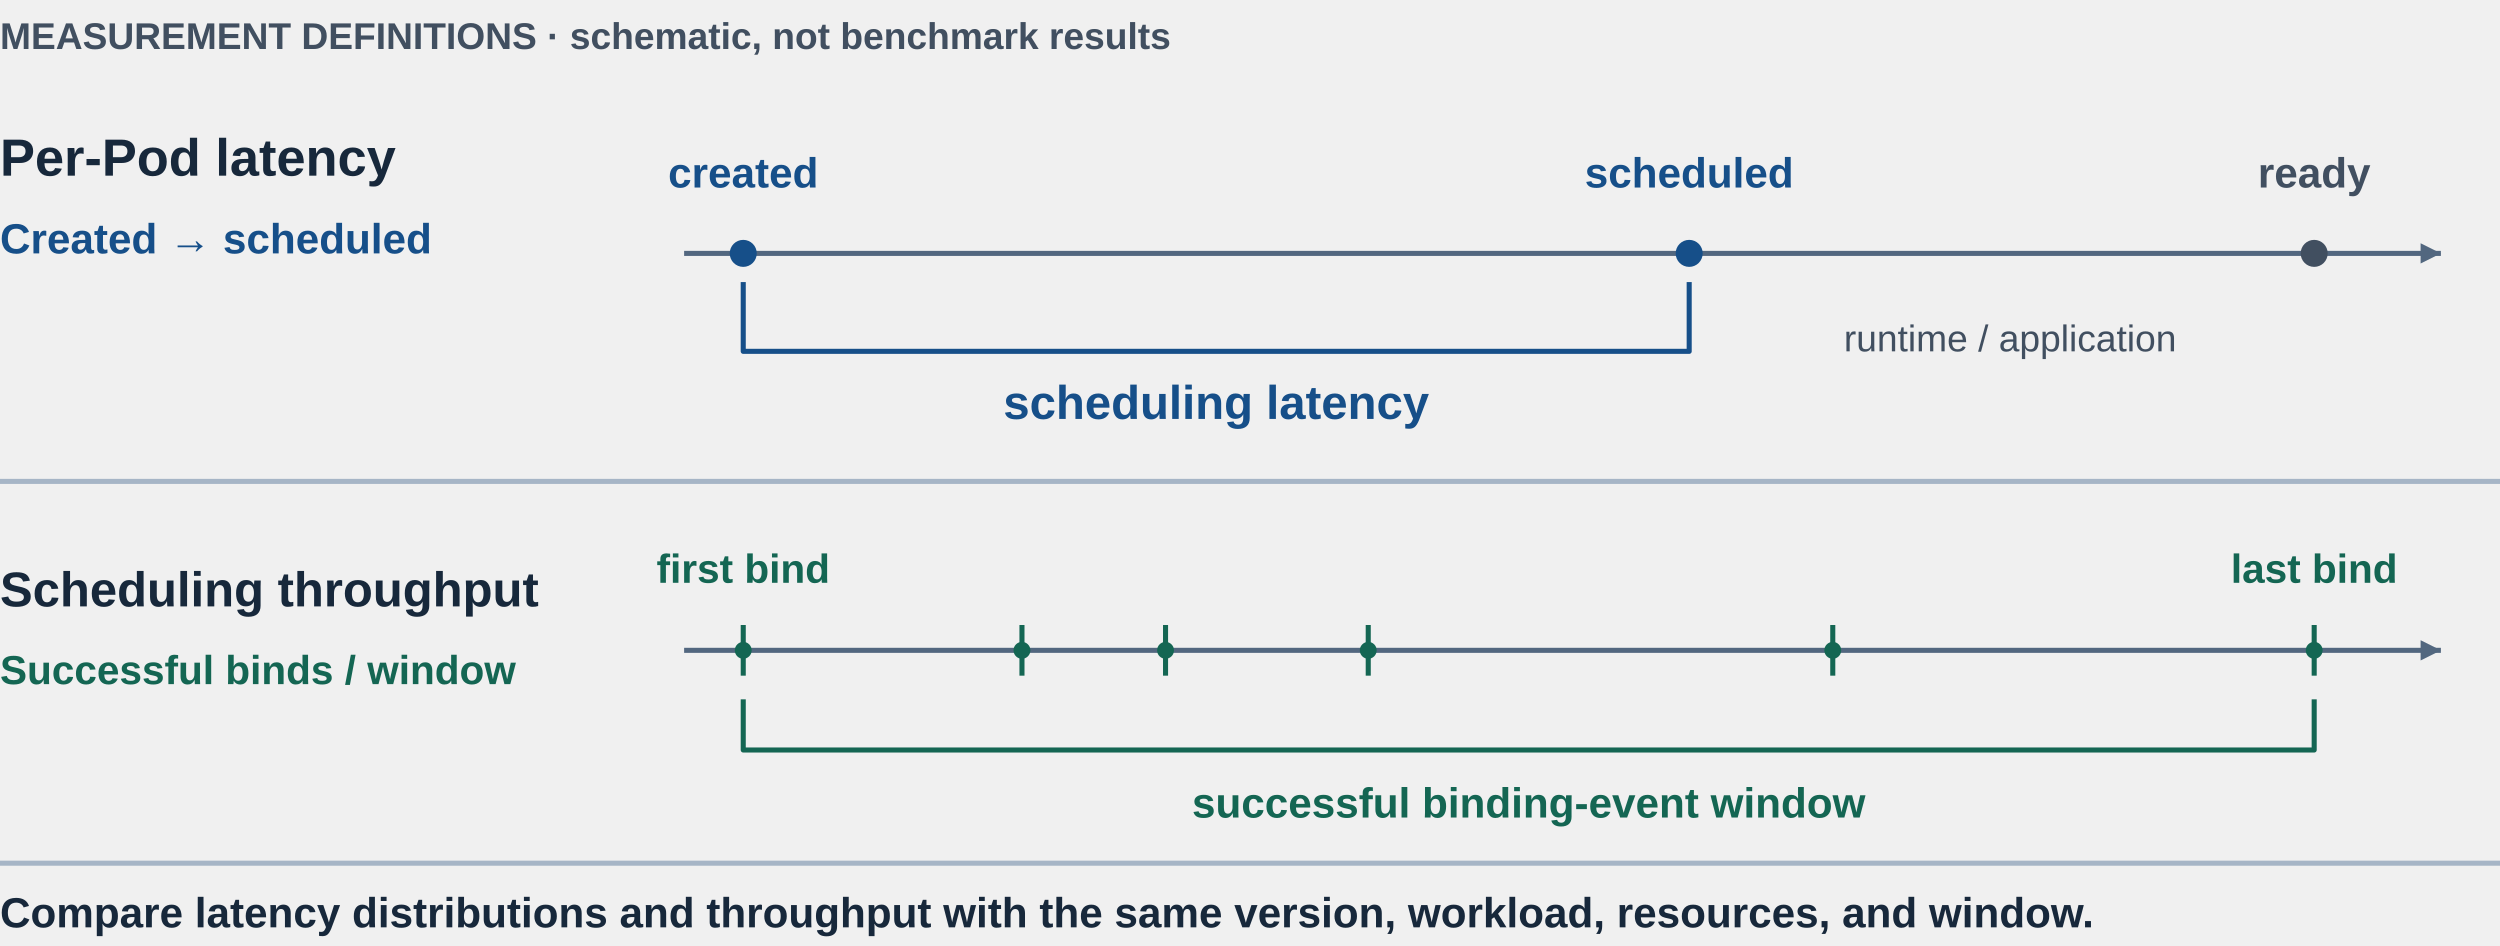
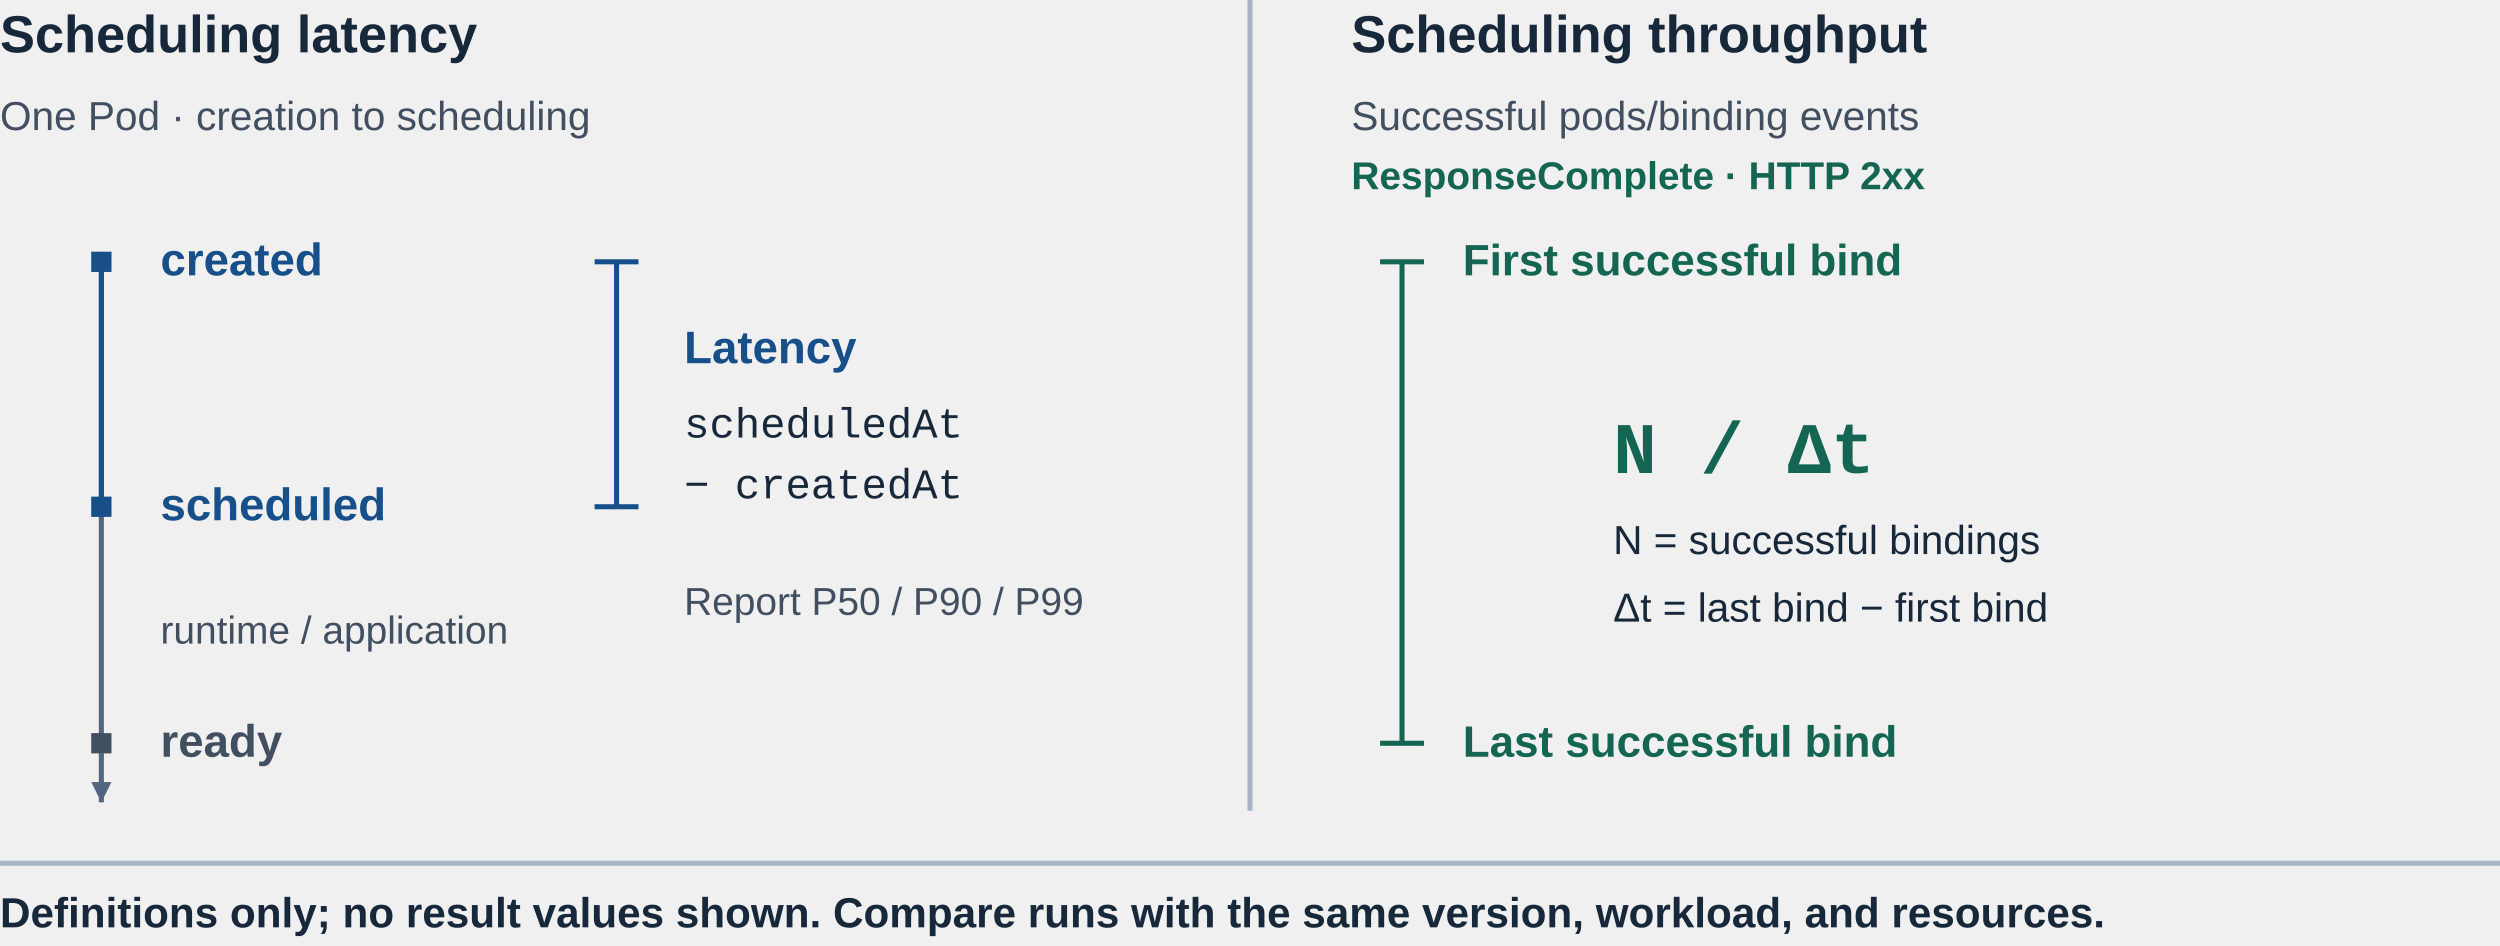
<svg xmlns="http://www.w3.org/2000/svg" width="1480" height="560" viewBox="0 0 1480 560">
  <defs>
-     <marker id="arrow-f2f5f9" viewBox="0 0 12 12" refX="12" refY="6" markerWidth="12" markerHeight="12" markerUnits="userSpaceOnUse" orient="auto">
-       <path d="M0 0 L12 6 L0 12 Z" fill="#f2f5f9" />
+     <marker id="arrow-146653" viewBox="0 0 12 12" refX="12" refY="6" markerWidth="12" markerHeight="12" markerUnits="userSpaceOnUse" orient="auto">
+       <path d="M0 0 L12 6 L0 12 Z" fill="#146653" />
+     </marker>
+     <marker id="arrow-164f89" viewBox="0 0 12 12" refX="12" refY="6" markerWidth="12" markerHeight="12" markerUnits="userSpaceOnUse" orient="auto">
+       <path d="M0 0 L12 6 L0 12 Z" fill="#164f89" />
+     </marker>
+     <marker id="arrow-17283b" viewBox="0 0 12 12" refX="12" refY="6" markerWidth="12" markerHeight="12" markerUnits="userSpaceOnUse" orient="auto">
+       <path d="M0 0 L12 6 L0 12 Z" fill="#17283b" />
+     </marker>
+     <marker id="arrow-414f60" viewBox="0 0 12 12" refX="12" refY="6" markerWidth="12" markerHeight="12" markerUnits="userSpaceOnUse" orient="auto">
+       <path d="M0 0 L12 6 L0 12 Z" fill="#414f60" />
+     </marker>
+     <marker id="arrow-52677f" viewBox="0 0 12 12" refX="12" refY="6" markerWidth="12" markerHeight="12" markerUnits="userSpaceOnUse" orient="auto">
+       <path d="M0 0 L12 6 L0 12 Z" fill="#52677f" />
    </marker>
    <marker id="arrow-62448d" viewBox="0 0 12 12" refX="12" refY="6" markerWidth="12" markerHeight="12" markerUnits="userSpaceOnUse" orient="auto">
      <path d="M0 0 L12 6 L0 12 Z" fill="#62448d" />
    </marker>
-     <marker id="arrow-ffffff" viewBox="0 0 12 12" refX="12" refY="6" markerWidth="12" markerHeight="12" markerUnits="userSpaceOnUse" orient="auto">
-       <path d="M0 0 L12 6 L0 12 Z" fill="#ffffff" />
+     <marker id="arrow-8b621c" viewBox="0 0 12 12" refX="12" refY="6" markerWidth="12" markerHeight="12" markerUnits="userSpaceOnUse" orient="auto">
+       <path d="M0 0 L12 6 L0 12 Z" fill="#8b621c" />
    </marker>
-     <marker id="arrow-414f60" viewBox="0 0 12 12" refX="12" refY="6" markerWidth="12" markerHeight="12" markerUnits="userSpaceOnUse" orient="auto">
-       <path d="M0 0 L12 6 L0 12 Z" fill="#414f60" />
+     <marker id="arrow-a6b5c6" viewBox="0 0 12 12" refX="12" refY="6" markerWidth="12" markerHeight="12" markerUnits="userSpaceOnUse" orient="auto">
+       <path d="M0 0 L12 6 L0 12 Z" fill="#a6b5c6" />
+     </marker>
+     <marker id="arrow-c14421" viewBox="0 0 12 12" refX="12" refY="6" markerWidth="12" markerHeight="12" markerUnits="userSpaceOnUse" orient="auto">
+       <path d="M0 0 L12 6 L0 12 Z" fill="#c14421" />
+     </marker>
+     <marker id="arrow-dce5ee" viewBox="0 0 12 12" refX="12" refY="6" markerWidth="12" markerHeight="12" markerUnits="userSpaceOnUse" orient="auto">
+       <path d="M0 0 L12 6 L0 12 Z" fill="#dce5ee" />
+     </marker>
+     <marker id="arrow-dce9f8" viewBox="0 0 12 12" refX="12" refY="6" markerWidth="12" markerHeight="12" markerUnits="userSpaceOnUse" orient="auto">
+       <path d="M0 0 L12 6 L0 12 Z" fill="#dce9f8" />
+     </marker>
+     <marker id="arrow-deeee8" viewBox="0 0 12 12" refX="12" refY="6" markerWidth="12" markerHeight="12" markerUnits="userSpaceOnUse" orient="auto">
+       <path d="M0 0 L12 6 L0 12 Z" fill="#deeee8" />
    </marker>
    <marker id="arrow-eae3f3" viewBox="0 0 12 12" refX="12" refY="6" markerWidth="12" markerHeight="12" markerUnits="userSpaceOnUse" orient="auto">
      <path d="M0 0 L12 6 L0 12 Z" fill="#eae3f3" />
    </marker>
-     <marker id="arrow-deeee8" viewBox="0 0 12 12" refX="12" refY="6" markerWidth="12" markerHeight="12" markerUnits="userSpaceOnUse" orient="auto">
-       <path d="M0 0 L12 6 L0 12 Z" fill="#deeee8" />
-     </marker>
-     <marker id="arrow-17283b" viewBox="0 0 12 12" refX="12" refY="6" markerWidth="12" markerHeight="12" markerUnits="userSpaceOnUse" orient="auto">
-       <path d="M0 0 L12 6 L0 12 Z" fill="#17283b" />
-     </marker>
-     <marker id="arrow-dce9f8" viewBox="0 0 12 12" refX="12" refY="6" markerWidth="12" markerHeight="12" markerUnits="userSpaceOnUse" orient="auto">
-       <path d="M0 0 L12 6 L0 12 Z" fill="#dce9f8" />
-     </marker>
-     <marker id="arrow-8b621c" viewBox="0 0 12 12" refX="12" refY="6" markerWidth="12" markerHeight="12" markerUnits="userSpaceOnUse" orient="auto">
-       <path d="M0 0 L12 6 L0 12 Z" fill="#8b621c" />
-     </marker>
-     <marker id="arrow-52677f" viewBox="0 0 12 12" refX="12" refY="6" markerWidth="12" markerHeight="12" markerUnits="userSpaceOnUse" orient="auto">
-       <path d="M0 0 L12 6 L0 12 Z" fill="#52677f" />
-     </marker>
-     <marker id="arrow-dce5ee" viewBox="0 0 12 12" refX="12" refY="6" markerWidth="12" markerHeight="12" markerUnits="userSpaceOnUse" orient="auto">
-       <path d="M0 0 L12 6 L0 12 Z" fill="#dce5ee" />
-     </marker>
-     <marker id="arrow-a6b5c6" viewBox="0 0 12 12" refX="12" refY="6" markerWidth="12" markerHeight="12" markerUnits="userSpaceOnUse" orient="auto">
-       <path d="M0 0 L12 6 L0 12 Z" fill="#a6b5c6" />
+     <marker id="arrow-f2f5f9" viewBox="0 0 12 12" refX="12" refY="6" markerWidth="12" markerHeight="12" markerUnits="userSpaceOnUse" orient="auto">
+       <path d="M0 0 L12 6 L0 12 Z" fill="#f2f5f9" />
    </marker>
    <marker id="arrow-fff5e2" viewBox="0 0 12 12" refX="12" refY="6" markerWidth="12" markerHeight="12" markerUnits="userSpaceOnUse" orient="auto">
      <path d="M0 0 L12 6 L0 12 Z" fill="#fff5e2" />
    </marker>
-     <marker id="arrow-164f89" viewBox="0 0 12 12" refX="12" refY="6" markerWidth="12" markerHeight="12" markerUnits="userSpaceOnUse" orient="auto">
-       <path d="M0 0 L12 6 L0 12 Z" fill="#164f89" />
-     </marker>
-     <marker id="arrow-c14421" viewBox="0 0 12 12" refX="12" refY="6" markerWidth="12" markerHeight="12" markerUnits="userSpaceOnUse" orient="auto">
-       <path d="M0 0 L12 6 L0 12 Z" fill="#c14421" />
-     </marker>
-     <marker id="arrow-146653" viewBox="0 0 12 12" refX="12" refY="6" markerWidth="12" markerHeight="12" markerUnits="userSpaceOnUse" orient="auto">
-       <path d="M0 0 L12 6 L0 12 Z" fill="#146653" />
+     <marker id="arrow-ffffff" viewBox="0 0 12 12" refX="12" refY="6" markerWidth="12" markerHeight="12" markerUnits="userSpaceOnUse" orient="auto">
+       <path d="M0 0 L12 6 L0 12 Z" fill="#ffffff" />
    </marker>
  </defs>
-   <path d="M405,150 L1445,150" fill="none" stroke="#52677f" stroke-width="3" stroke-linejoin="round" marker-end="url(#arrow-52677f)" />
-   <path d="M440,167 L440,208 L1000,208 L1000,167" fill="none" stroke="#164f89" stroke-width="3" stroke-linejoin="round" />
-   <path d="M0,285 L1480,285" fill="none" stroke="#a6b5c6" stroke-width="3" stroke-linejoin="round" />
-   <path d="M405,385 L1445,385" fill="none" stroke="#52677f" stroke-width="3" stroke-linejoin="round" marker-end="url(#arrow-52677f)" />
-   <path d="M440,370 L440,400" fill="none" stroke="#146653" stroke-width="3" stroke-linejoin="round" />
-   <path d="M605,370 L605,400" fill="none" stroke="#146653" stroke-width="3" stroke-linejoin="round" />
-   <path d="M690,370 L690,400" fill="none" stroke="#146653" stroke-width="3" stroke-linejoin="round" />
-   <path d="M810,370 L810,400" fill="none" stroke="#146653" stroke-width="3" stroke-linejoin="round" />
-   <path d="M1085,370 L1085,400" fill="none" stroke="#146653" stroke-width="3" stroke-linejoin="round" />
-   <path d="M1370,370 L1370,400" fill="none" stroke="#146653" stroke-width="3" stroke-linejoin="round" />
-   <path d="M440,414 L440,444 L1370,444 L1370,414" fill="none" stroke="#146653" stroke-width="3" stroke-linejoin="round" />
+   <path d="M740,0 L740,480" fill="none" stroke="#a6b5c6" stroke-width="3" stroke-linejoin="round" />
+   <path d="M60,155 L60,475" fill="none" stroke="#52677f" stroke-width="3" stroke-linejoin="round" marker-end="url(#arrow-52677f)" />
+   <path d="M60,155 L60,300" fill="none" stroke="#164f89" stroke-width="3" stroke-linejoin="round" />
+   <path d="M365,155 L365,300" fill="none" stroke="#164f89" stroke-width="3" stroke-linejoin="round" />
+   <path d="M352,155 L378,155" fill="none" stroke="#164f89" stroke-width="3" stroke-linejoin="round" />
+   <path d="M352,300 L378,300" fill="none" stroke="#164f89" stroke-width="3" stroke-linejoin="round" />
+   <path d="M830,155 L830,440" fill="none" stroke="#146653" stroke-width="3" stroke-linejoin="round" />
+   <path d="M817,155 L843,155" fill="none" stroke="#146653" stroke-width="3" stroke-linejoin="round" />
+   <path d="M817,440 L843,440" fill="none" stroke="#146653" stroke-width="3" stroke-linejoin="round" />
  <path d="M0,511 L1480,511" fill="none" stroke="#a6b5c6" stroke-width="3" stroke-linejoin="round" />
-   <text x="0" y="29" font-family="Liberation Sans, Arial, sans-serif" font-size="22" font-weight="700" fill="#414f60" text-anchor="start">
-     <tspan x="0" dy="0">MEASUREMENT DEFINITIONS · schematic, not benchmark results</tspan>
+   <text x="0" y="31" font-family="Liberation Sans, Arial, sans-serif" font-size="31" font-weight="700" fill="#17283b" text-anchor="start">
+     <tspan x="0" dy="0">Scheduling latency</tspan>
  </text>
-   <text x="0" y="104" font-family="Liberation Sans, Arial, sans-serif" font-size="31" font-weight="700" fill="#17283b" text-anchor="start">
-     <tspan x="0" dy="0">Per-Pod latency</tspan>
+   <text x="0" y="77" font-family="Liberation Sans, Arial, sans-serif" font-size="24" font-weight="400" fill="#414f60" text-anchor="start">
+     <tspan x="0" dy="0">One Pod · creation to scheduling</tspan>
  </text>
-   <text x="0" y="150" font-family="Liberation Sans, Arial, sans-serif" font-size="25" font-weight="700" fill="#164f89" text-anchor="start">
-     <tspan x="0" dy="0">Created → scheduled</tspan>
+   <text x="800" y="31" font-family="Liberation Sans, Arial, sans-serif" font-size="31" font-weight="700" fill="#17283b" text-anchor="start">
+     <tspan x="800" dy="0">Scheduling throughput</tspan>
  </text>
-   <circle cx="440" cy="150" r="8" fill="#164f89" />
-   <text x="440" y="111" font-family="Liberation Sans, Arial, sans-serif" font-size="25" font-weight="700" fill="#164f89" text-anchor="middle">
-     <tspan x="440" dy="0">created</tspan>
+   <text x="800" y="77" font-family="Liberation Sans, Arial, sans-serif" font-size="24" font-weight="400" fill="#414f60" text-anchor="start">
+     <tspan x="800" dy="0">Successful pods/binding events</tspan>
  </text>
-   <circle cx="1000" cy="150" r="8" fill="#164f89" />
-   <text x="1000" y="111" font-family="Liberation Sans, Arial, sans-serif" font-size="25" font-weight="700" fill="#164f89" text-anchor="middle">
-     <tspan x="1000" dy="0">scheduled</tspan>
+   <text x="800" y="112" font-family="Liberation Sans, Arial, sans-serif" font-size="23" font-weight="700" fill="#146653" text-anchor="start">
+     <tspan x="800" dy="0">ResponseComplete · HTTP 2xx</tspan>
  </text>
-   <circle cx="1370" cy="150" r="8" fill="#414f60" />
-   <text x="1370" y="111" font-family="Liberation Sans, Arial, sans-serif" font-size="25" font-weight="700" fill="#414f60" text-anchor="middle">
-     <tspan x="1370" dy="0">ready</tspan>
+   <rect x="54" y="149" width="12" height="12" rx="0" fill="#164f89" stroke="none" stroke-width="2.2" />
+   <text x="95" y="163" font-family="Liberation Sans, Arial, sans-serif" font-size="27" font-weight="700" fill="#164f89" text-anchor="start">
+     <tspan x="95" dy="0">created</tspan>
  </text>
-   <text x="720" y="248" font-family="Liberation Sans, Arial, sans-serif" font-size="28" font-weight="700" fill="#164f89" text-anchor="middle">
-     <tspan x="720" dy="0">scheduling latency</tspan>
+   <rect x="54" y="294" width="12" height="12" rx="0" fill="#164f89" stroke="none" stroke-width="2.2" />
+   <text x="95" y="308" font-family="Liberation Sans, Arial, sans-serif" font-size="27" font-weight="700" fill="#164f89" text-anchor="start">
+     <tspan x="95" dy="0">scheduled</tspan>
  </text>
-   <text x="1190" y="208" font-family="Liberation Sans, Arial, sans-serif" font-size="22" font-weight="400" fill="#414f60" text-anchor="middle">
-     <tspan x="1190" dy="0">runtime / application</tspan>
+   <rect x="54" y="434" width="12" height="12" rx="0" fill="#414f60" stroke="none" stroke-width="2.2" />
+   <text x="95" y="448" font-family="Liberation Sans, Arial, sans-serif" font-size="27" font-weight="700" fill="#414f60" text-anchor="start">
+     <tspan x="95" dy="0">ready</tspan>
  </text>
-   <text x="0" y="359" font-family="Liberation Sans, Arial, sans-serif" font-size="29" font-weight="700" fill="#17283b" text-anchor="start">
-     <tspan x="0" dy="0">Scheduling throughput</tspan>
+   <text x="95" y="381" font-family="Liberation Sans, Arial, sans-serif" font-size="23" font-weight="400" fill="#414f60" text-anchor="start">
+     <tspan x="95" dy="0">runtime / application</tspan>
  </text>
-   <text x="0" y="405" font-family="Liberation Sans, Arial, sans-serif" font-size="24" font-weight="700" fill="#146653" text-anchor="start">
-     <tspan x="0" dy="0">Successful binds / window</tspan>
+   <text x="405" y="215" font-family="Liberation Sans, Arial, sans-serif" font-size="27" font-weight="700" fill="#164f89" text-anchor="start">
+     <tspan x="405" dy="0">Latency</tspan>
  </text>
-   <circle cx="440" cy="385" r="5" fill="#146653" />
-   <circle cx="605" cy="385" r="5" fill="#146653" />
-   <circle cx="690" cy="385" r="5" fill="#146653" />
-   <circle cx="810" cy="385" r="5" fill="#146653" />
-   <circle cx="1085" cy="385" r="5" fill="#146653" />
-   <circle cx="1370" cy="385" r="5" fill="#146653" />
-   <text x="440" y="345" font-family="Liberation Sans, Arial, sans-serif" font-size="24" font-weight="700" fill="#146653" text-anchor="middle">
-     <tspan x="440" dy="0">first bind</tspan>
+   <text x="405" y="259" xml:space="preserve" font-family="Liberation Mono" font-size="25" font-weight="400" fill="#17283b">scheduledAt</text>
+   <text x="405" y="295" xml:space="preserve" font-family="Liberation Mono" font-size="25" font-weight="400" fill="#17283b">− createdAt</text>
+   <text x="405" y="364" font-family="Liberation Sans, Arial, sans-serif" font-size="23" font-weight="400" fill="#414f60" text-anchor="start">
+     <tspan x="405" dy="0">Report P50 / P90 / P99</tspan>
  </text>
-   <text x="1370" y="345" font-family="Liberation Sans, Arial, sans-serif" font-size="24" font-weight="700" fill="#146653" text-anchor="middle">
-     <tspan x="1370" dy="0">last bind</tspan>
+   <text x="866" y="163" font-family="Liberation Sans, Arial, sans-serif" font-size="26" font-weight="700" fill="#146653" text-anchor="start">
+     <tspan x="866" dy="0">First successful bind</tspan>
  </text>
-   <text x="905" y="484" font-family="Liberation Sans, Arial, sans-serif" font-size="25" font-weight="700" fill="#146653" text-anchor="middle">
-     <tspan x="905" dy="0">successful binding-event window</tspan>
+   <text x="866" y="448" font-family="Liberation Sans, Arial, sans-serif" font-size="26" font-weight="700" fill="#146653" text-anchor="start">
+     <tspan x="866" dy="0">Last successful bind</tspan>
+   </text>
+   <text x="955" y="280" xml:space="preserve" font-family="Liberation Mono" font-size="43" font-weight="700" fill="#146653">N / Δt</text>
+   <text x="955" y="328" font-family="Liberation Sans, Arial, sans-serif" font-size="24" font-weight="400" fill="#17283b" text-anchor="start">
+     <tspan x="955" dy="0">N = successful bindings</tspan>
+   </text>
+   <text x="955" y="368" font-family="Liberation Sans, Arial, sans-serif" font-size="24" font-weight="400" fill="#17283b" text-anchor="start">
+     <tspan x="955" dy="0">Δt = last bind − first bind</tspan>
  </text>
  <text x="0" y="549" font-family="Liberation Sans, Arial, sans-serif" font-size="25" font-weight="700" fill="#17283b" text-anchor="start">
-     <tspan x="0" dy="0">Compare latency distributions and throughput with the same version, workload, resources, and window.</tspan>
+     <tspan x="0" dy="0">Definitions only; no result values shown. Compare runs with the same version, workload, and resources.</tspan>
  </text>
</svg>
